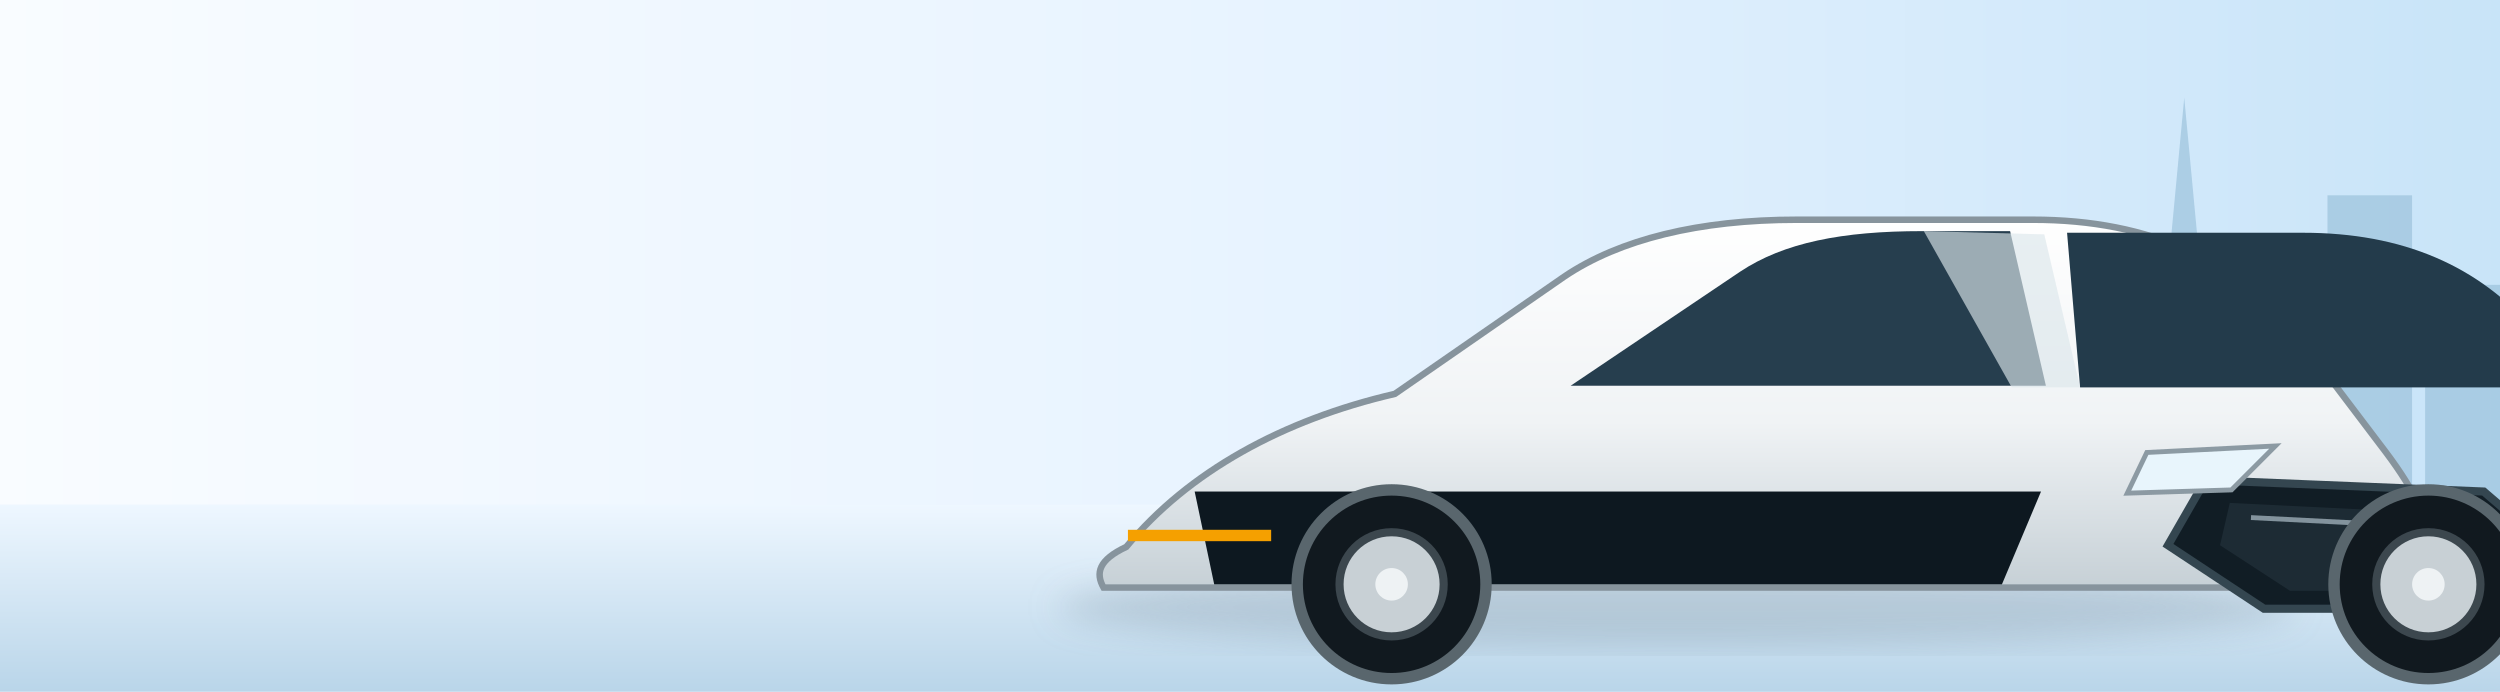
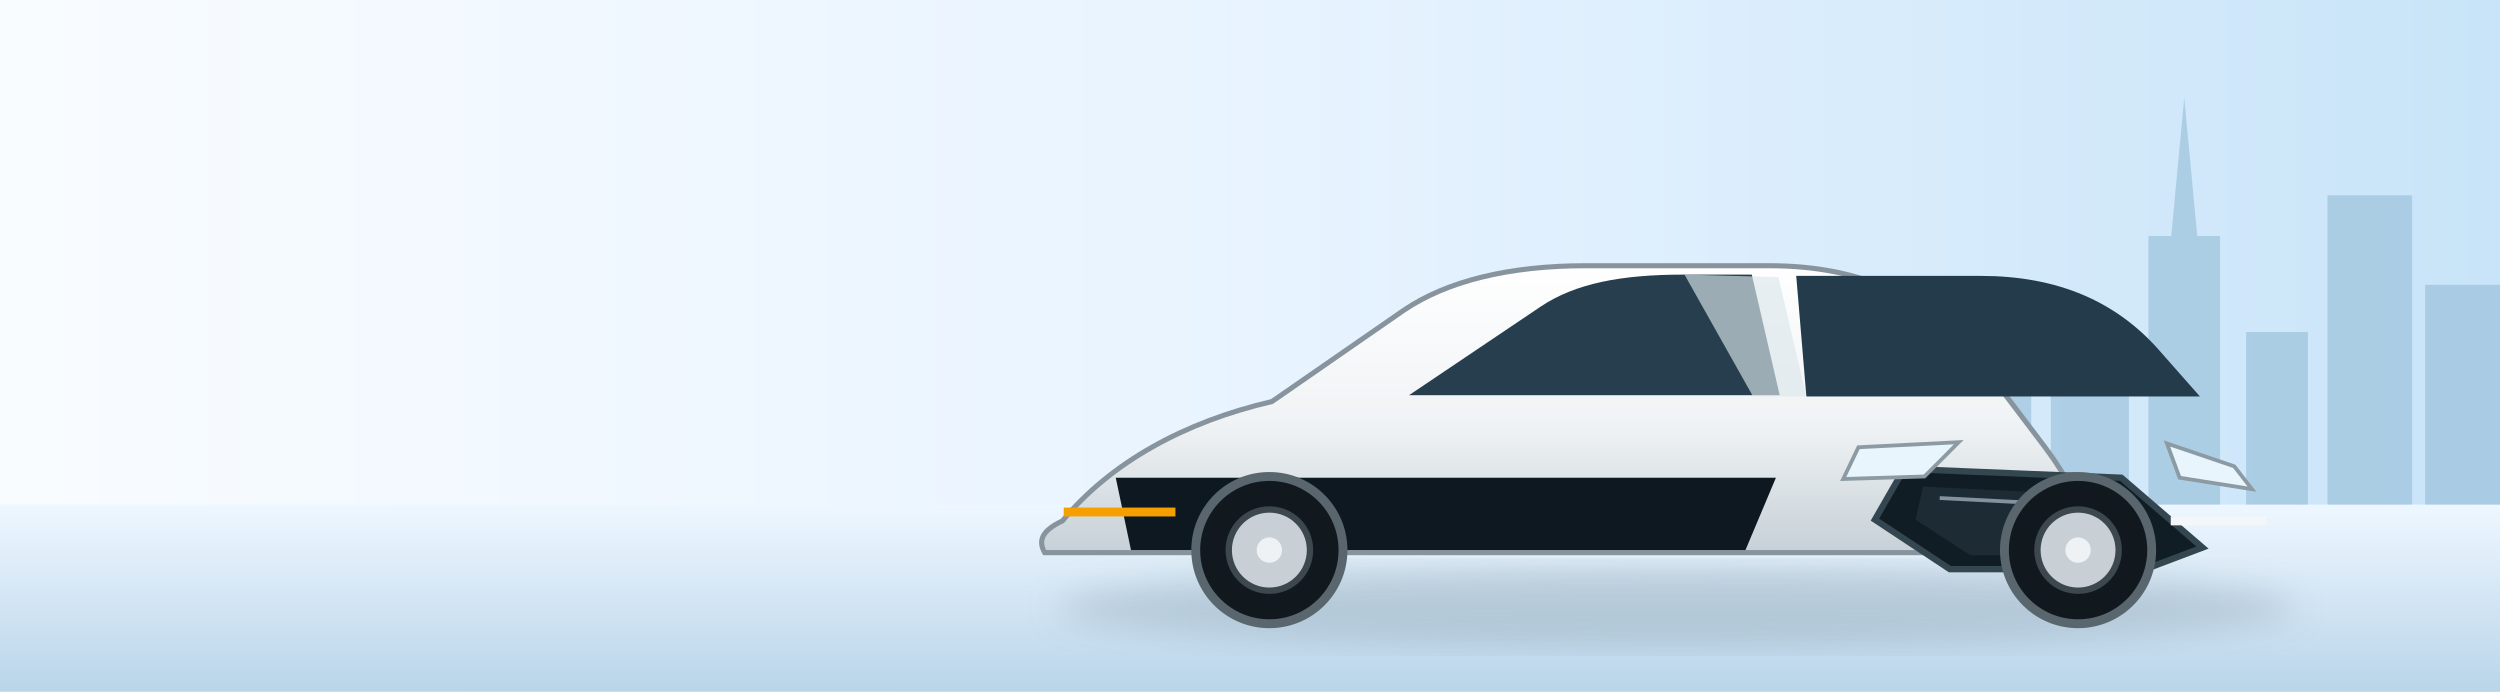
<svg xmlns="http://www.w3.org/2000/svg" viewBox="0 0 1536 425">
  <defs>
    <linearGradient id="sky" x1="0" y1="0" x2="1" y2="0">
      <stop stop-color="#f9fcff" />
      <stop offset=".52" stop-color="#e7f3ff" />
      <stop offset="1" stop-color="#c8e4f8" />
    </linearGradient>
    <linearGradient id="road" x1="0" y1="0" x2="0" y2="1">
      <stop stop-color="#eef7ff" />
      <stop offset="1" stop-color="#b9d5e9" />
    </linearGradient>
    <linearGradient id="body" x1="0" y1="0" x2="0" y2="1">
      <stop stop-color="#fff" />
      <stop offset=".55" stop-color="#f0f3f5" />
      <stop offset="1" stop-color="#c6d0d6" />
    </linearGradient>
    <filter id="blur">
      <feGaussianBlur stdDeviation="10" />
    </filter>
  </defs>
  <rect width="1536" height="425" fill="url(#sky)" />
  <rect y="310" width="1536" height="115" fill="url(#road)" />
  <g fill="#8eb8d4" opacity=".55">
    <rect x="1210" y="188" width="38" height="122" />
    <rect x="1260" y="220" width="48" height="90" />
    <rect x="1320" y="145" width="44" height="165" />
    <rect x="1380" y="204" width="38" height="106" />
    <rect x="1430" y="120" width="52" height="190" />
    <rect x="1490" y="175" width="46" height="135" />
    <polygon points="1342,60 1350,145 1334,145" />
  </g>
  <ellipse cx="1030" cy="373" rx="380" ry="25" fill="#627889" opacity=".25" filter="url(#blur)" />
-   <g transform="translate(650 118)">
+   <g transform="translate(620 150) scale(.78)">
    <path d="M42 218c38-46 96-78 165-94l104-72c34-23 83-35 143-35h145c72 0 128 25 167 77l50 66c18 24 27 43 27 58v25H28c-5-9-3-17 14-25z" fill="url(#body)" stroke="#87949d" stroke-width="4" />
    <path d="M315 119l104-70c27-18 63-25 112-25h54l22 95z" fill="#263e4e" />
    <path d="M620 25h145c61 0 108 20 143 61l30 34H628z" fill="#233b4b" />
    <path d="M606 26l22 94h-42l-54-96z" fill="#dce6eb" opacity=".65" />
    <path d="M84 184h520l-24 57H96z" fill="#0d1820" />
    <path d="M705 177l171 7 64 55-45 17H741l-59-39z" fill="#111d25" stroke="#344650" stroke-width="5" />
    <path d="M720 191l142 7 39 35-33 12H757l-43-28z" fill="#1d2b34" />
    <path d="M733 200l117 6" stroke="#83939d" stroke-width="3" />
    <path d="M669 160l79-4-27 27-64 2z" fill="#e8f5fc" stroke="#8c9aa3" stroke-width="3" />
    <path d="M912 157l53 18 14 18-57-9z" fill="#e8f5fc" stroke="#8c9aa3" stroke-width="3" />
    <path d="M43 211h88" stroke="#f5a000" stroke-width="7" />
    <path d="M915 218h75" stroke="#f3f7f9" stroke-width="7" />
    <g fill="#11191f" stroke="#59666d" stroke-width="7">
      <circle cx="205" cy="241" r="58" />
      <circle cx="842" cy="241" r="58" />
    </g>
    <g fill="#c8d0d5" stroke="#3c474e" stroke-width="5">
      <circle cx="205" cy="241" r="32" />
      <circle cx="842" cy="241" r="32" />
    </g>
    <g fill="#eef2f4">
      <circle cx="205" cy="241" r="10" />
      <circle cx="842" cy="241" r="10" />
    </g>
  </g>
</svg>
